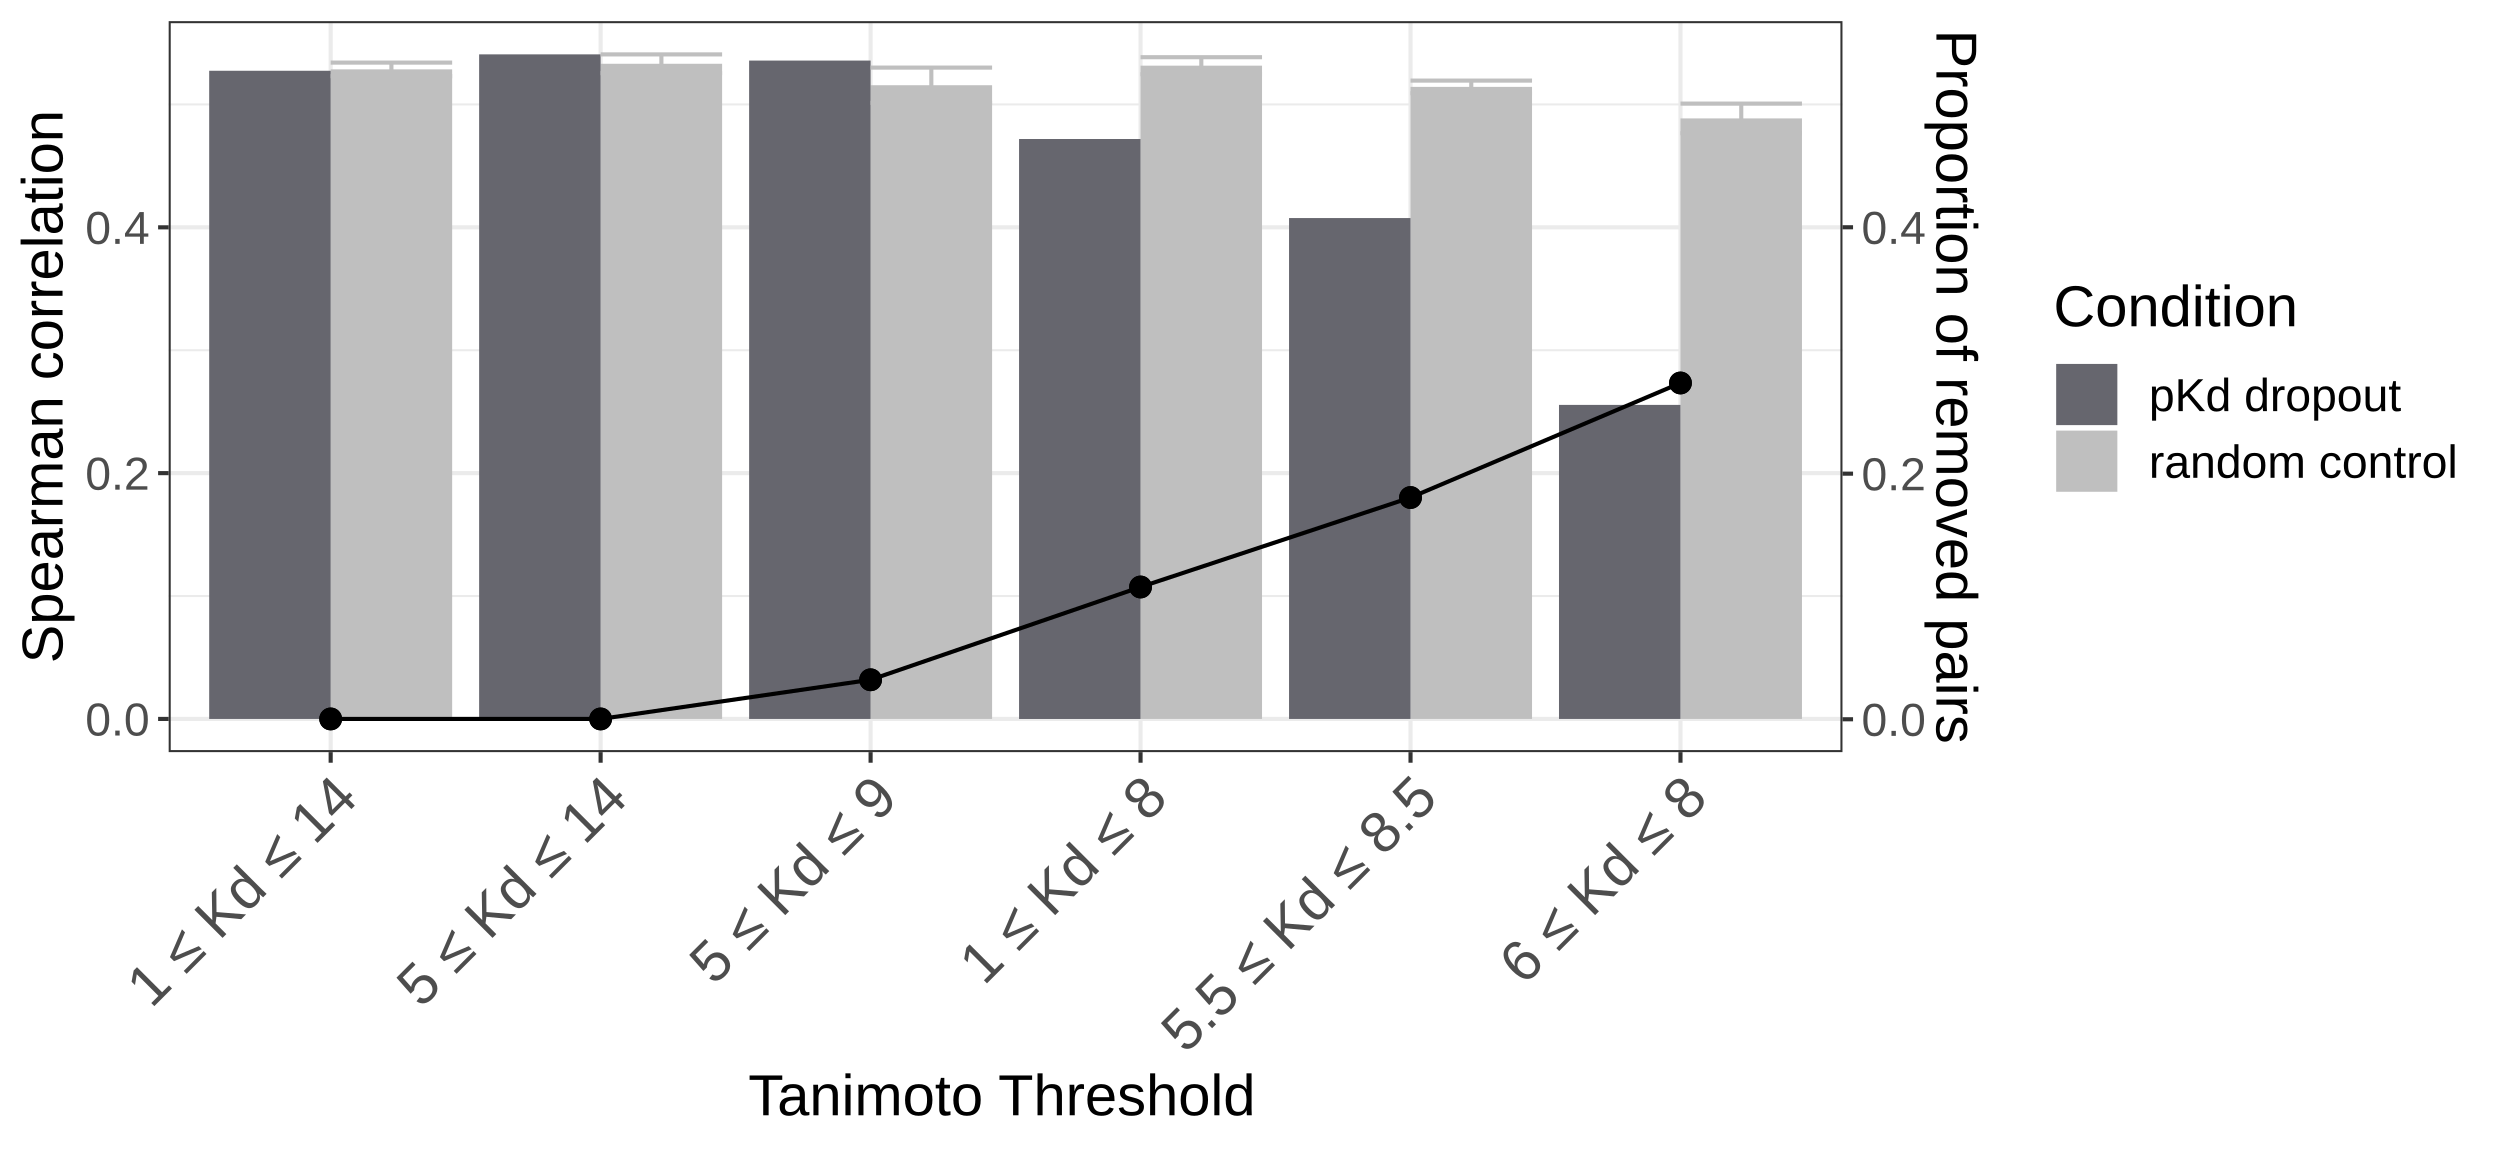
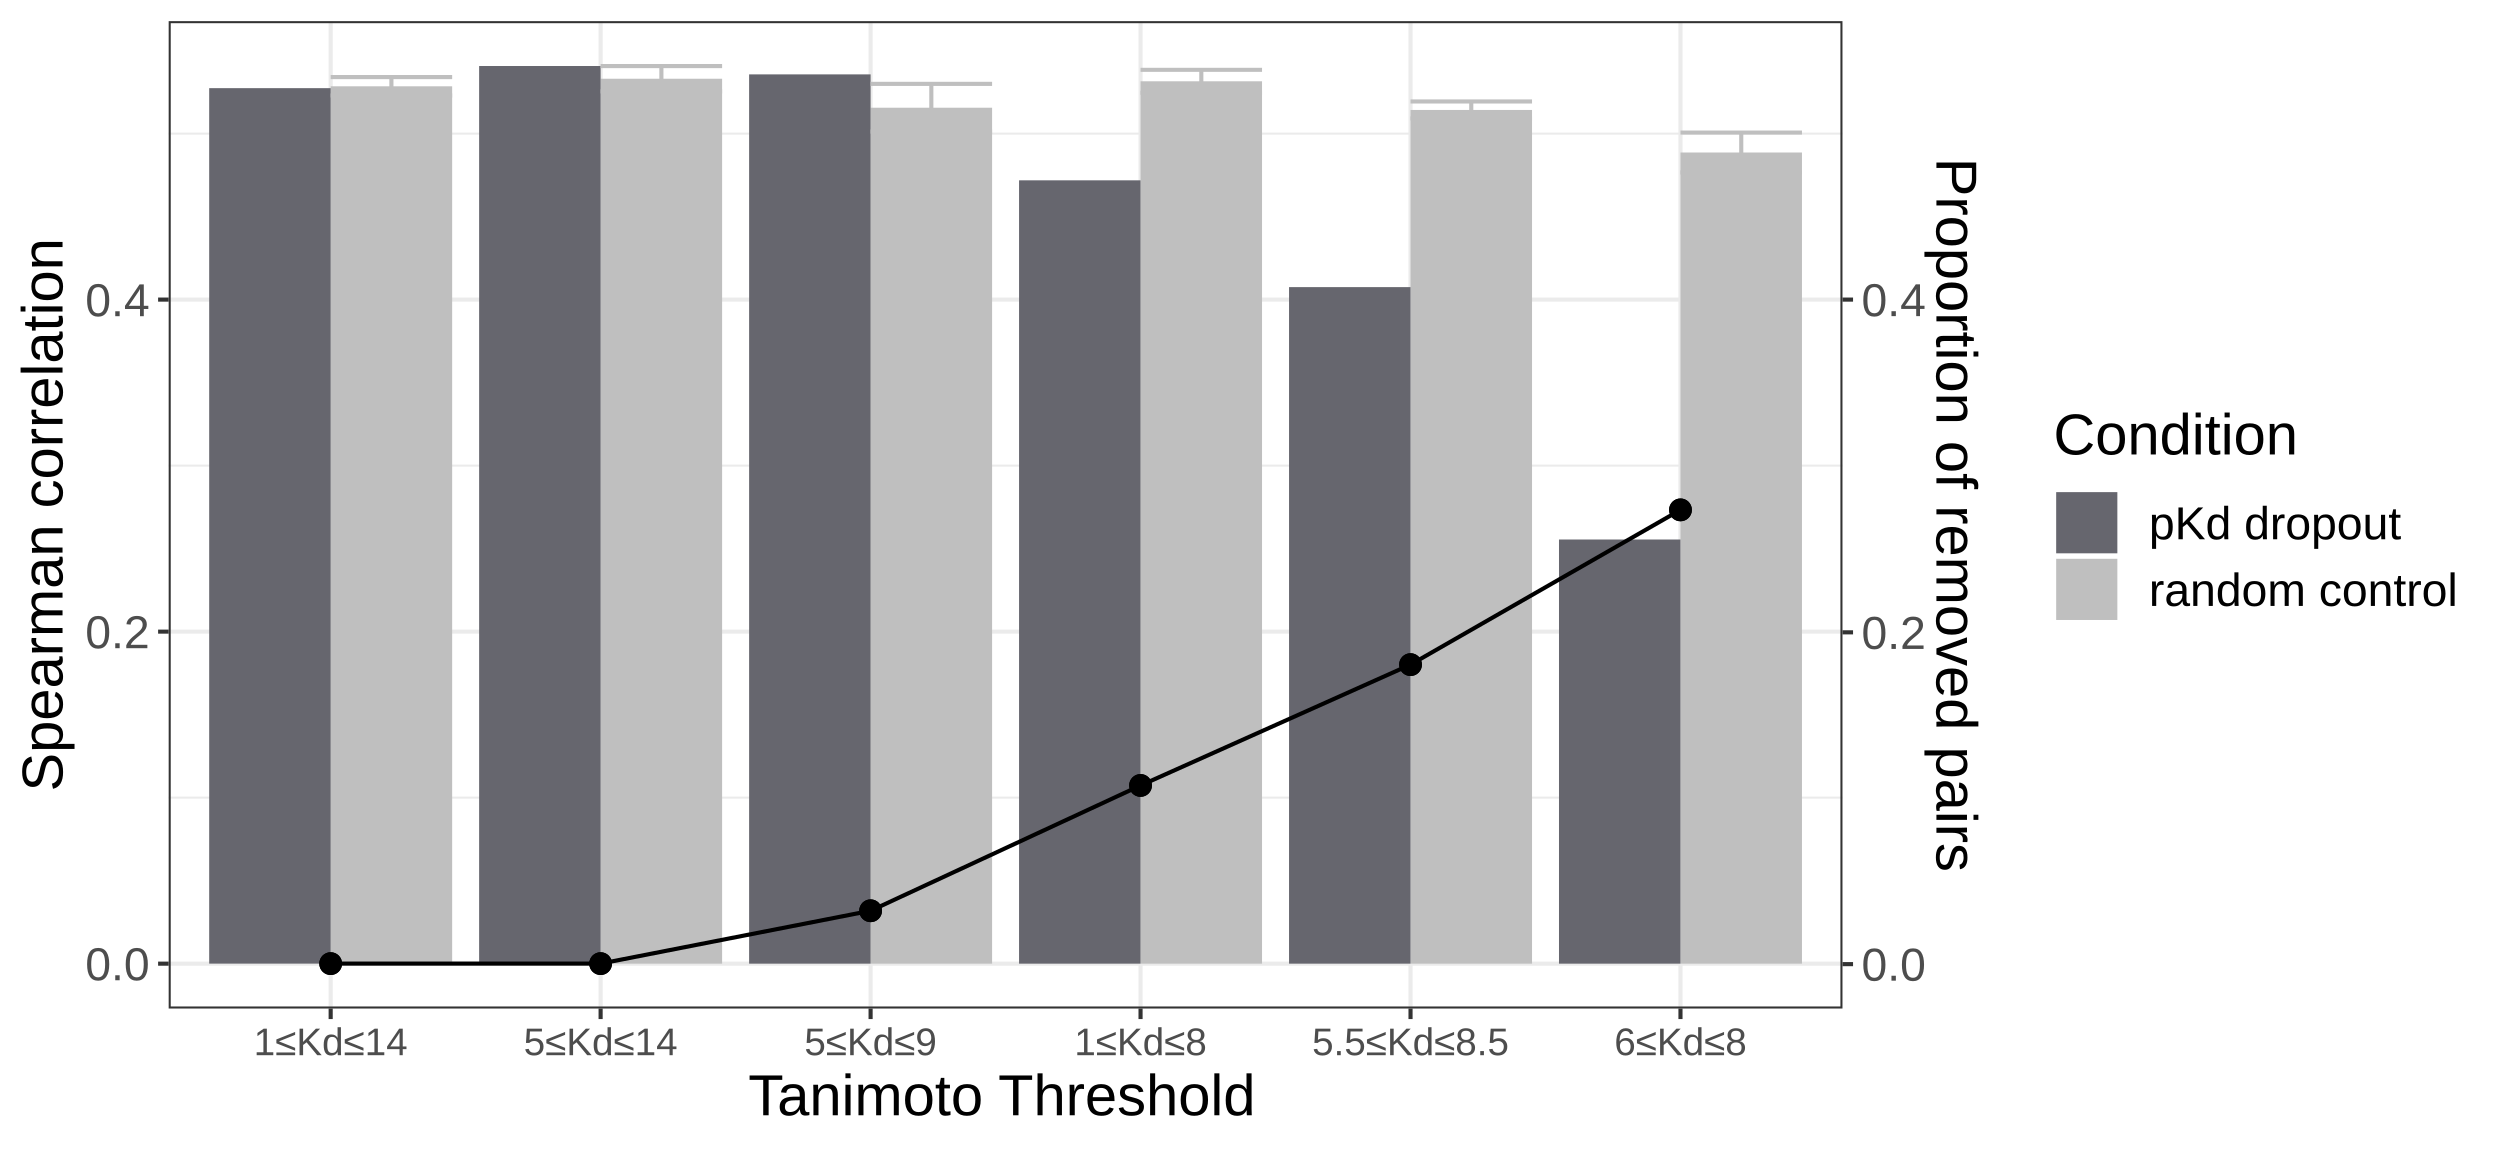
<svg xmlns="http://www.w3.org/2000/svg" viewBox="0 0 648.00 297.72">
  <defs>
    <style type="text/css">
    line, polyline, polygon, path, rect, circle {
      fill: none;
      stroke: #000000;
      stroke-linecap: round;
      stroke-linejoin: round;
      stroke-miterlimit: 10.00;
    }
  </style>
  </defs>
  <rect width="100%" height="100%" style="stroke: none; fill: #FFFFFF;" />
  <rect x="0.00" y="0.00" width="648.00" height="297.72" style="stroke-width: 1.07; stroke: #FFFFFF; fill: #FFFFFF;" />
  <defs>
-     <clipPath id="cpNDMuNzJ8NDc3LjU3fDE5NC45Nnw1LjQ4">
-       <rect x="43.72" y="5.48" width="433.85" height="189.48" />
+     <clipPath id="cpNDMuNzJ8NDc3LjU3fDI2MS40MXw1LjQ4">
+       <rect x="43.72" y="5.48" width="433.85" height="255.93" />
    </clipPath>
  </defs>
-   <rect x="43.72" y="5.48" width="433.85" height="189.48" style="stroke-width: 1.07; stroke: none; fill: #FFFFFF;" clip-path="url(#cpNDMuNzJ8NDc3LjU3fDE5NC45Nnw1LjQ4)" />
-   <polyline points="43.72,154.49 477.57,154.49 " style="stroke-width: 0.53; stroke: #EBEBEB; stroke-linecap: butt;" clip-path="url(#cpNDMuNzJ8NDc3LjU3fDE5NC45Nnw1LjQ4)" />
-   <polyline points="43.72,90.78 477.57,90.78 " style="stroke-width: 0.53; stroke: #EBEBEB; stroke-linecap: butt;" clip-path="url(#cpNDMuNzJ8NDc3LjU3fDE5NC45Nnw1LjQ4)" />
-   <polyline points="43.72,27.07 477.57,27.07 " style="stroke-width: 0.53; stroke: #EBEBEB; stroke-linecap: butt;" clip-path="url(#cpNDMuNzJ8NDc3LjU3fDE5NC45Nnw1LjQ4)" />
-   <polyline points="43.72,186.35 477.57,186.35 " style="stroke-width: 1.07; stroke: #EBEBEB; stroke-linecap: butt;" clip-path="url(#cpNDMuNzJ8NDc3LjU3fDE5NC45Nnw1LjQ4)" />
-   <polyline points="43.72,122.64 477.57,122.64 " style="stroke-width: 1.07; stroke: #EBEBEB; stroke-linecap: butt;" clip-path="url(#cpNDMuNzJ8NDc3LjU3fDE5NC45Nnw1LjQ4)" />
-   <polyline points="43.72,58.92 477.57,58.92 " style="stroke-width: 1.07; stroke: #EBEBEB; stroke-linecap: butt;" clip-path="url(#cpNDMuNzJ8NDc3LjU3fDE5NC45Nnw1LjQ4)" />
-   <polyline points="85.71,194.96 85.71,5.48 " style="stroke-width: 1.07; stroke: #EBEBEB; stroke-linecap: butt;" clip-path="url(#cpNDMuNzJ8NDc3LjU3fDE5NC45Nnw1LjQ4)" />
-   <polyline points="155.68,194.96 155.68,5.48 " style="stroke-width: 1.07; stroke: #EBEBEB; stroke-linecap: butt;" clip-path="url(#cpNDMuNzJ8NDc3LjU3fDE5NC45Nnw1LjQ4)" />
-   <polyline points="225.66,194.96 225.66,5.48 " style="stroke-width: 1.07; stroke: #EBEBEB; stroke-linecap: butt;" clip-path="url(#cpNDMuNzJ8NDc3LjU3fDE5NC45Nnw1LjQ4)" />
-   <polyline points="295.63,194.96 295.63,5.48 " style="stroke-width: 1.07; stroke: #EBEBEB; stroke-linecap: butt;" clip-path="url(#cpNDMuNzJ8NDc3LjU3fDE5NC45Nnw1LjQ4)" />
-   <polyline points="365.61,194.96 365.61,5.48 " style="stroke-width: 1.07; stroke: #EBEBEB; stroke-linecap: butt;" clip-path="url(#cpNDMuNzJ8NDc3LjU3fDE5NC45Nnw1LjQ4)" />
-   <polyline points="435.58,194.96 435.58,5.48 " style="stroke-width: 1.07; stroke: #EBEBEB; stroke-linecap: butt;" clip-path="url(#cpNDMuNzJ8NDc3LjU3fDE5NC45Nnw1LjQ4)" />
-   <rect x="85.71" y="17.98" width="31.49" height="168.37" style="stroke-width: 1.07; stroke: none; stroke-linecap: square; stroke-linejoin: miter; fill: #BFBFBF;" clip-path="url(#cpNDMuNzJ8NDc3LjU3fDE5NC45Nnw1LjQ4)" />
-   <rect x="54.22" y="18.34" width="31.49" height="168.01" style="stroke-width: 1.07; stroke: none; stroke-linecap: square; stroke-linejoin: miter; fill: #66666E;" clip-path="url(#cpNDMuNzJ8NDc3LjU3fDE5NC45Nnw1LjQ4)" />
-   <rect x="155.68" y="16.53" width="31.49" height="169.82" style="stroke-width: 1.07; stroke: none; stroke-linecap: square; stroke-linejoin: miter; fill: #BFBFBF;" clip-path="url(#cpNDMuNzJ8NDc3LjU3fDE5NC45Nnw1LjQ4)" />
-   <rect x="124.19" y="14.09" width="31.49" height="172.26" style="stroke-width: 1.07; stroke: none; stroke-linecap: square; stroke-linejoin: miter; fill: #66666E;" clip-path="url(#cpNDMuNzJ8NDc3LjU3fDE5NC45Nnw1LjQ4)" />
-   <rect x="225.66" y="22.09" width="31.49" height="164.26" style="stroke-width: 1.07; stroke: none; stroke-linecap: square; stroke-linejoin: miter; fill: #BFBFBF;" clip-path="url(#cpNDMuNzJ8NDc3LjU3fDE5NC45Nnw1LjQ4)" />
-   <rect x="194.17" y="15.70" width="31.49" height="170.65" style="stroke-width: 1.07; stroke: none; stroke-linecap: square; stroke-linejoin: miter; fill: #66666E;" clip-path="url(#cpNDMuNzJ8NDc3LjU3fDE5NC45Nnw1LjQ4)" />
-   <rect x="295.63" y="17.02" width="31.49" height="169.33" style="stroke-width: 1.07; stroke: none; stroke-linecap: square; stroke-linejoin: miter; fill: #BFBFBF;" clip-path="url(#cpNDMuNzJ8NDc3LjU3fDE5NC45Nnw1LjQ4)" />
-   <rect x="264.14" y="36.03" width="31.49" height="150.33" style="stroke-width: 1.07; stroke: none; stroke-linecap: square; stroke-linejoin: miter; fill: #66666E;" clip-path="url(#cpNDMuNzJ8NDc3LjU3fDE5NC45Nnw1LjQ4)" />
-   <rect x="365.61" y="22.52" width="31.49" height="163.83" style="stroke-width: 1.07; stroke: none; stroke-linecap: square; stroke-linejoin: miter; fill: #BFBFBF;" clip-path="url(#cpNDMuNzJ8NDc3LjU3fDE5NC45Nnw1LjQ4)" />
-   <rect x="334.12" y="56.52" width="31.49" height="129.83" style="stroke-width: 1.07; stroke: none; stroke-linecap: square; stroke-linejoin: miter; fill: #66666E;" clip-path="url(#cpNDMuNzJ8NDc3LjU3fDE5NC45Nnw1LjQ4)" />
-   <rect x="435.58" y="30.69" width="31.49" height="155.66" style="stroke-width: 1.07; stroke: none; stroke-linecap: square; stroke-linejoin: miter; fill: #BFBFBF;" clip-path="url(#cpNDMuNzJ8NDc3LjU3fDE5NC45Nnw1LjQ4)" />
-   <rect x="404.09" y="104.95" width="31.49" height="81.40" style="stroke-width: 1.07; stroke: none; stroke-linecap: square; stroke-linejoin: miter; fill: #66666E;" clip-path="url(#cpNDMuNzJ8NDc3LjU3fDE5NC45Nnw1LjQ4)" />
-   <polyline points="85.71,16.22 117.20,16.22 " style="stroke-width: 1.07; stroke: #BFBFBF; stroke-linecap: butt;" clip-path="url(#cpNDMuNzJ8NDc3LjU3fDE5NC45Nnw1LjQ4)" />
-   <polyline points="101.45,16.22 101.45,19.75 " style="stroke-width: 1.07; stroke: #BFBFBF; stroke-linecap: butt;" clip-path="url(#cpNDMuNzJ8NDc3LjU3fDE5NC45Nnw1LjQ4)" />
-   <polyline points="85.71,19.75 117.20,19.75 " style="stroke-width: 1.07; stroke: #BFBFBF; stroke-linecap: butt;" clip-path="url(#cpNDMuNzJ8NDc3LjU3fDE5NC45Nnw1LjQ4)" />
-   <polyline points="155.68,14.10 187.17,14.10 " style="stroke-width: 1.07; stroke: #BFBFBF; stroke-linecap: butt;" clip-path="url(#cpNDMuNzJ8NDc3LjU3fDE5NC45Nnw1LjQ4)" />
-   <polyline points="171.43,14.10 171.43,18.96 " style="stroke-width: 1.07; stroke: #BFBFBF; stroke-linecap: butt;" clip-path="url(#cpNDMuNzJ8NDc3LjU3fDE5NC45Nnw1LjQ4)" />
-   <polyline points="155.68,18.96 187.17,18.96 " style="stroke-width: 1.07; stroke: #BFBFBF; stroke-linecap: butt;" clip-path="url(#cpNDMuNzJ8NDc3LjU3fDE5NC45Nnw1LjQ4)" />
-   <polyline points="225.66,17.52 257.15,17.52 " style="stroke-width: 1.07; stroke: #BFBFBF; stroke-linecap: butt;" clip-path="url(#cpNDMuNzJ8NDc3LjU3fDE5NC45Nnw1LjQ4)" />
-   <polyline points="241.40,17.52 241.40,26.67 " style="stroke-width: 1.07; stroke: #BFBFBF; stroke-linecap: butt;" clip-path="url(#cpNDMuNzJ8NDc3LjU3fDE5NC45Nnw1LjQ4)" />
-   <polyline points="225.66,26.67 257.15,26.67 " style="stroke-width: 1.07; stroke: #BFBFBF; stroke-linecap: butt;" clip-path="url(#cpNDMuNzJ8NDc3LjU3fDE5NC45Nnw1LjQ4)" />
-   <polyline points="295.63,14.82 327.12,14.82 " style="stroke-width: 1.07; stroke: #BFBFBF; stroke-linecap: butt;" clip-path="url(#cpNDMuNzJ8NDc3LjU3fDE5NC45Nnw1LjQ4)" />
-   <polyline points="311.38,14.82 311.38,19.23 " style="stroke-width: 1.07; stroke: #BFBFBF; stroke-linecap: butt;" clip-path="url(#cpNDMuNzJ8NDc3LjU3fDE5NC45Nnw1LjQ4)" />
-   <polyline points="295.63,19.23 327.12,19.23 " style="stroke-width: 1.07; stroke: #BFBFBF; stroke-linecap: butt;" clip-path="url(#cpNDMuNzJ8NDc3LjU3fDE5NC45Nnw1LjQ4)" />
-   <polyline points="365.61,20.89 397.10,20.89 " style="stroke-width: 1.07; stroke: #BFBFBF; stroke-linecap: butt;" clip-path="url(#cpNDMuNzJ8NDc3LjU3fDE5NC45Nnw1LjQ4)" />
-   <polyline points="381.35,20.89 381.35,24.15 " style="stroke-width: 1.07; stroke: #BFBFBF; stroke-linecap: butt;" clip-path="url(#cpNDMuNzJ8NDc3LjU3fDE5NC45Nnw1LjQ4)" />
-   <polyline points="365.61,24.15 397.10,24.15 " style="stroke-width: 1.07; stroke: #BFBFBF; stroke-linecap: butt;" clip-path="url(#cpNDMuNzJ8NDc3LjU3fDE5NC45Nnw1LjQ4)" />
-   <polyline points="435.58,26.86 467.07,26.86 " style="stroke-width: 1.07; stroke: #BFBFBF; stroke-linecap: butt;" clip-path="url(#cpNDMuNzJ8NDc3LjU3fDE5NC45Nnw1LjQ4)" />
-   <polyline points="451.33,26.86 451.33,34.52 " style="stroke-width: 1.07; stroke: #BFBFBF; stroke-linecap: butt;" clip-path="url(#cpNDMuNzJ8NDc3LjU3fDE5NC45Nnw1LjQ4)" />
-   <polyline points="435.58,34.52 467.07,34.52 " style="stroke-width: 1.07; stroke: #BFBFBF; stroke-linecap: butt;" clip-path="url(#cpNDMuNzJ8NDc3LjU3fDE5NC45Nnw1LjQ4)" />
-   <polyline points="85.71,186.35 85.71,186.35 155.68,186.35 155.68,186.35 225.66,176.20 225.66,176.20 295.63,152.15 295.63,152.15 365.61,128.96 365.61,128.96 435.58,99.27 435.58,99.27 " style="stroke-width: 1.07; stroke-linecap: butt;" clip-path="url(#cpNDMuNzJ8NDc3LjU3fDE5NC45Nnw1LjQ4)" />
-   <circle cx="85.71" cy="186.35" r="1.95pt" style="stroke-width: 0.71; fill: #000000;" clip-path="url(#cpNDMuNzJ8NDc3LjU3fDE5NC45Nnw1LjQ4)" />
-   <circle cx="85.71" cy="186.35" r="1.95pt" style="stroke-width: 0.71; fill: #000000;" clip-path="url(#cpNDMuNzJ8NDc3LjU3fDE5NC45Nnw1LjQ4)" />
-   <circle cx="295.63" cy="152.15" r="1.95pt" style="stroke-width: 0.71; fill: #000000;" clip-path="url(#cpNDMuNzJ8NDc3LjU3fDE5NC45Nnw1LjQ4)" />
-   <circle cx="295.63" cy="152.15" r="1.95pt" style="stroke-width: 0.71; fill: #000000;" clip-path="url(#cpNDMuNzJ8NDc3LjU3fDE5NC45Nnw1LjQ4)" />
-   <circle cx="155.68" cy="186.35" r="1.95pt" style="stroke-width: 0.71; fill: #000000;" clip-path="url(#cpNDMuNzJ8NDc3LjU3fDE5NC45Nnw1LjQ4)" />
-   <circle cx="155.68" cy="186.35" r="1.95pt" style="stroke-width: 0.71; fill: #000000;" clip-path="url(#cpNDMuNzJ8NDc3LjU3fDE5NC45Nnw1LjQ4)" />
-   <circle cx="225.66" cy="176.20" r="1.95pt" style="stroke-width: 0.71; fill: #000000;" clip-path="url(#cpNDMuNzJ8NDc3LjU3fDE5NC45Nnw1LjQ4)" />
-   <circle cx="225.66" cy="176.20" r="1.95pt" style="stroke-width: 0.71; fill: #000000;" clip-path="url(#cpNDMuNzJ8NDc3LjU3fDE5NC45Nnw1LjQ4)" />
-   <circle cx="365.61" cy="128.96" r="1.95pt" style="stroke-width: 0.71; fill: #000000;" clip-path="url(#cpNDMuNzJ8NDc3LjU3fDE5NC45Nnw1LjQ4)" />
-   <circle cx="365.61" cy="128.96" r="1.95pt" style="stroke-width: 0.71; fill: #000000;" clip-path="url(#cpNDMuNzJ8NDc3LjU3fDE5NC45Nnw1LjQ4)" />
-   <circle cx="435.58" cy="99.27" r="1.95pt" style="stroke-width: 0.71; fill: #000000;" clip-path="url(#cpNDMuNzJ8NDc3LjU3fDE5NC45Nnw1LjQ4)" />
-   <circle cx="435.58" cy="99.27" r="1.95pt" style="stroke-width: 0.71; fill: #000000;" clip-path="url(#cpNDMuNzJ8NDc3LjU3fDE5NC45Nnw1LjQ4)" />
-   <rect x="43.72" y="5.48" width="433.85" height="189.48" style="stroke-width: 1.07; stroke: #333333;" clip-path="url(#cpNDMuNzJ8NDc3LjU3fDE5NC45Nnw1LjQ4)" />
+   <rect x="43.72" y="5.48" width="433.85" height="255.93" style="stroke-width: 1.07; stroke: none; fill: #FFFFFF;" clip-path="url(#cpNDMuNzJ8NDc3LjU3fDI2MS40MXw1LjQ4)" />
+   <polyline points="43.72,206.75 477.57,206.75 " style="stroke-width: 0.53; stroke: #EBEBEB; stroke-linecap: butt;" clip-path="url(#cpNDMuNzJ8NDc3LjU3fDI2MS40MXw1LjQ4)" />
+   <polyline points="43.72,120.69 477.57,120.69 " style="stroke-width: 0.53; stroke: #EBEBEB; stroke-linecap: butt;" clip-path="url(#cpNDMuNzJ8NDc3LjU3fDI2MS40MXw1LjQ4)" />
+   <polyline points="43.72,34.64 477.57,34.64 " style="stroke-width: 0.53; stroke: #EBEBEB; stroke-linecap: butt;" clip-path="url(#cpNDMuNzJ8NDc3LjU3fDI2MS40MXw1LjQ4)" />
+   <polyline points="43.72,249.78 477.57,249.78 " style="stroke-width: 1.07; stroke: #EBEBEB; stroke-linecap: butt;" clip-path="url(#cpNDMuNzJ8NDc3LjU3fDI2MS40MXw1LjQ4)" />
+   <polyline points="43.72,163.72 477.57,163.72 " style="stroke-width: 1.07; stroke: #EBEBEB; stroke-linecap: butt;" clip-path="url(#cpNDMuNzJ8NDc3LjU3fDI2MS40MXw1LjQ4)" />
+   <polyline points="43.72,77.66 477.57,77.66 " style="stroke-width: 1.07; stroke: #EBEBEB; stroke-linecap: butt;" clip-path="url(#cpNDMuNzJ8NDc3LjU3fDI2MS40MXw1LjQ4)" />
+   <polyline points="85.71,261.41 85.71,5.48 " style="stroke-width: 1.07; stroke: #EBEBEB; stroke-linecap: butt;" clip-path="url(#cpNDMuNzJ8NDc3LjU3fDI2MS40MXw1LjQ4)" />
+   <polyline points="155.68,261.41 155.68,5.48 " style="stroke-width: 1.07; stroke: #EBEBEB; stroke-linecap: butt;" clip-path="url(#cpNDMuNzJ8NDc3LjU3fDI2MS40MXw1LjQ4)" />
+   <polyline points="225.66,261.41 225.66,5.48 " style="stroke-width: 1.07; stroke: #EBEBEB; stroke-linecap: butt;" clip-path="url(#cpNDMuNzJ8NDc3LjU3fDI2MS40MXw1LjQ4)" />
+   <polyline points="295.63,261.41 295.63,5.48 " style="stroke-width: 1.07; stroke: #EBEBEB; stroke-linecap: butt;" clip-path="url(#cpNDMuNzJ8NDc3LjU3fDI2MS40MXw1LjQ4)" />
+   <polyline points="365.61,261.41 365.61,5.48 " style="stroke-width: 1.07; stroke: #EBEBEB; stroke-linecap: butt;" clip-path="url(#cpNDMuNzJ8NDc3LjU3fDI2MS40MXw1LjQ4)" />
+   <polyline points="435.58,261.41 435.58,5.48 " style="stroke-width: 1.07; stroke: #EBEBEB; stroke-linecap: butt;" clip-path="url(#cpNDMuNzJ8NDc3LjU3fDI2MS40MXw1LjQ4)" />
+   <rect x="85.71" y="22.37" width="31.49" height="227.41" style="stroke-width: 1.07; stroke: none; stroke-linecap: square; stroke-linejoin: miter; fill: #BFBFBF;" clip-path="url(#cpNDMuNzJ8NDc3LjU3fDI2MS40MXw1LjQ4)" />
+   <rect x="54.22" y="22.85" width="31.49" height="226.92" style="stroke-width: 1.07; stroke: none; stroke-linecap: square; stroke-linejoin: miter; fill: #66666E;" clip-path="url(#cpNDMuNzJ8NDc3LjU3fDI2MS40MXw1LjQ4)" />
+   <rect x="155.68" y="20.41" width="31.49" height="229.37" style="stroke-width: 1.07; stroke: none; stroke-linecap: square; stroke-linejoin: miter; fill: #BFBFBF;" clip-path="url(#cpNDMuNzJ8NDc3LjU3fDI2MS40MXw1LjQ4)" />
+   <rect x="124.19" y="17.11" width="31.49" height="232.67" style="stroke-width: 1.07; stroke: none; stroke-linecap: square; stroke-linejoin: miter; fill: #66666E;" clip-path="url(#cpNDMuNzJ8NDc3LjU3fDI2MS40MXw1LjQ4)" />
+   <rect x="225.66" y="27.92" width="31.49" height="221.86" style="stroke-width: 1.07; stroke: none; stroke-linecap: square; stroke-linejoin: miter; fill: #BFBFBF;" clip-path="url(#cpNDMuNzJ8NDc3LjU3fDI2MS40MXw1LjQ4)" />
+   <rect x="194.17" y="19.28" width="31.49" height="230.50" style="stroke-width: 1.07; stroke: none; stroke-linecap: square; stroke-linejoin: miter; fill: #66666E;" clip-path="url(#cpNDMuNzJ8NDc3LjU3fDI2MS40MXw1LjQ4)" />
+   <rect x="295.63" y="21.07" width="31.49" height="228.71" style="stroke-width: 1.07; stroke: none; stroke-linecap: square; stroke-linejoin: miter; fill: #BFBFBF;" clip-path="url(#cpNDMuNzJ8NDc3LjU3fDI2MS40MXw1LjQ4)" />
+   <rect x="264.14" y="46.74" width="31.49" height="203.04" style="stroke-width: 1.07; stroke: none; stroke-linecap: square; stroke-linejoin: miter; fill: #66666E;" clip-path="url(#cpNDMuNzJ8NDc3LjU3fDI2MS40MXw1LjQ4)" />
+   <rect x="365.61" y="28.50" width="31.49" height="221.28" style="stroke-width: 1.07; stroke: none; stroke-linecap: square; stroke-linejoin: miter; fill: #BFBFBF;" clip-path="url(#cpNDMuNzJ8NDc3LjU3fDI2MS40MXw1LjQ4)" />
+   <rect x="334.12" y="74.42" width="31.49" height="175.36" style="stroke-width: 1.07; stroke: none; stroke-linecap: square; stroke-linejoin: miter; fill: #66666E;" clip-path="url(#cpNDMuNzJ8NDc3LjU3fDI2MS40MXw1LjQ4)" />
+   <rect x="435.58" y="39.53" width="31.49" height="210.25" style="stroke-width: 1.07; stroke: none; stroke-linecap: square; stroke-linejoin: miter; fill: #BFBFBF;" clip-path="url(#cpNDMuNzJ8NDc3LjU3fDI2MS40MXw1LjQ4)" />
+   <rect x="404.09" y="139.84" width="31.49" height="109.94" style="stroke-width: 1.07; stroke: none; stroke-linecap: square; stroke-linejoin: miter; fill: #66666E;" clip-path="url(#cpNDMuNzJ8NDc3LjU3fDI2MS40MXw1LjQ4)" />
+   <polyline points="85.71,19.98 117.20,19.98 " style="stroke-width: 1.07; stroke: #BFBFBF; stroke-linecap: butt;" clip-path="url(#cpNDMuNzJ8NDc3LjU3fDI2MS40MXw1LjQ4)" />
+   <polyline points="101.45,19.98 101.45,24.76 " style="stroke-width: 1.07; stroke: #BFBFBF; stroke-linecap: butt;" clip-path="url(#cpNDMuNzJ8NDc3LjU3fDI2MS40MXw1LjQ4)" />
+   <polyline points="85.71,24.76 117.20,24.76 " style="stroke-width: 1.07; stroke: #BFBFBF; stroke-linecap: butt;" clip-path="url(#cpNDMuNzJ8NDc3LjU3fDI2MS40MXw1LjQ4)" />
+   <polyline points="155.68,17.13 187.17,17.13 " style="stroke-width: 1.07; stroke: #BFBFBF; stroke-linecap: butt;" clip-path="url(#cpNDMuNzJ8NDc3LjU3fDI2MS40MXw1LjQ4)" />
+   <polyline points="171.43,17.13 171.43,23.69 " style="stroke-width: 1.07; stroke: #BFBFBF; stroke-linecap: butt;" clip-path="url(#cpNDMuNzJ8NDc3LjU3fDI2MS40MXw1LjQ4)" />
+   <polyline points="155.68,23.69 187.17,23.69 " style="stroke-width: 1.07; stroke: #BFBFBF; stroke-linecap: butt;" clip-path="url(#cpNDMuNzJ8NDc3LjU3fDI2MS40MXw1LjQ4)" />
+   <polyline points="225.66,21.74 257.15,21.74 " style="stroke-width: 1.07; stroke: #BFBFBF; stroke-linecap: butt;" clip-path="url(#cpNDMuNzJ8NDc3LjU3fDI2MS40MXw1LjQ4)" />
+   <polyline points="241.40,21.74 241.40,34.10 " style="stroke-width: 1.07; stroke: #BFBFBF; stroke-linecap: butt;" clip-path="url(#cpNDMuNzJ8NDc3LjU3fDI2MS40MXw1LjQ4)" />
+   <polyline points="225.66,34.10 257.15,34.10 " style="stroke-width: 1.07; stroke: #BFBFBF; stroke-linecap: butt;" clip-path="url(#cpNDMuNzJ8NDc3LjU3fDI2MS40MXw1LjQ4)" />
+   <polyline points="295.63,18.10 327.12,18.10 " style="stroke-width: 1.07; stroke: #BFBFBF; stroke-linecap: butt;" clip-path="url(#cpNDMuNzJ8NDc3LjU3fDI2MS40MXw1LjQ4)" />
+   <polyline points="311.38,18.10 311.38,24.05 " style="stroke-width: 1.07; stroke: #BFBFBF; stroke-linecap: butt;" clip-path="url(#cpNDMuNzJ8NDc3LjU3fDI2MS40MXw1LjQ4)" />
+   <polyline points="295.63,24.05 327.12,24.05 " style="stroke-width: 1.07; stroke: #BFBFBF; stroke-linecap: butt;" clip-path="url(#cpNDMuNzJ8NDc3LjU3fDI2MS40MXw1LjQ4)" />
+   <polyline points="365.61,26.30 397.10,26.30 " style="stroke-width: 1.07; stroke: #BFBFBF; stroke-linecap: butt;" clip-path="url(#cpNDMuNzJ8NDc3LjU3fDI2MS40MXw1LjQ4)" />
+   <polyline points="381.35,26.30 381.35,30.69 " style="stroke-width: 1.07; stroke: #BFBFBF; stroke-linecap: butt;" clip-path="url(#cpNDMuNzJ8NDc3LjU3fDI2MS40MXw1LjQ4)" />
+   <polyline points="365.61,30.69 397.10,30.69 " style="stroke-width: 1.07; stroke: #BFBFBF; stroke-linecap: butt;" clip-path="url(#cpNDMuNzJ8NDc3LjU3fDI2MS40MXw1LjQ4)" />
+   <polyline points="435.58,34.36 467.07,34.36 " style="stroke-width: 1.07; stroke: #BFBFBF; stroke-linecap: butt;" clip-path="url(#cpNDMuNzJ8NDc3LjU3fDI2MS40MXw1LjQ4)" />
+   <polyline points="451.33,34.36 451.33,44.70 " style="stroke-width: 1.07; stroke: #BFBFBF; stroke-linecap: butt;" clip-path="url(#cpNDMuNzJ8NDc3LjU3fDI2MS40MXw1LjQ4)" />
+   <polyline points="435.58,44.70 467.07,44.70 " style="stroke-width: 1.07; stroke: #BFBFBF; stroke-linecap: butt;" clip-path="url(#cpNDMuNzJ8NDc3LjU3fDI2MS40MXw1LjQ4)" />
+   <polyline points="85.71,249.77 85.71,249.77 155.68,249.77 155.68,249.77 225.66,236.07 225.66,236.07 295.63,203.59 295.63,203.59 365.61,172.27 365.61,172.27 435.58,132.16 435.58,132.16 " style="stroke-width: 1.07; stroke-linecap: butt;" clip-path="url(#cpNDMuNzJ8NDc3LjU3fDI2MS40MXw1LjQ4)" />
+   <circle cx="85.71" cy="249.77" r="1.95pt" style="stroke-width: 0.71; fill: #000000;" clip-path="url(#cpNDMuNzJ8NDc3LjU3fDI2MS40MXw1LjQ4)" />
+   <circle cx="85.71" cy="249.77" r="1.95pt" style="stroke-width: 0.71; fill: #000000;" clip-path="url(#cpNDMuNzJ8NDc3LjU3fDI2MS40MXw1LjQ4)" />
+   <circle cx="295.63" cy="203.59" r="1.95pt" style="stroke-width: 0.71; fill: #000000;" clip-path="url(#cpNDMuNzJ8NDc3LjU3fDI2MS40MXw1LjQ4)" />
+   <circle cx="295.63" cy="203.59" r="1.95pt" style="stroke-width: 0.71; fill: #000000;" clip-path="url(#cpNDMuNzJ8NDc3LjU3fDI2MS40MXw1LjQ4)" />
+   <circle cx="365.61" cy="172.27" r="1.95pt" style="stroke-width: 0.71; fill: #000000;" clip-path="url(#cpNDMuNzJ8NDc3LjU3fDI2MS40MXw1LjQ4)" />
+   <circle cx="365.61" cy="172.27" r="1.95pt" style="stroke-width: 0.71; fill: #000000;" clip-path="url(#cpNDMuNzJ8NDc3LjU3fDI2MS40MXw1LjQ4)" />
+   <circle cx="155.68" cy="249.77" r="1.95pt" style="stroke-width: 0.71; fill: #000000;" clip-path="url(#cpNDMuNzJ8NDc3LjU3fDI2MS40MXw1LjQ4)" />
+   <circle cx="155.68" cy="249.77" r="1.95pt" style="stroke-width: 0.71; fill: #000000;" clip-path="url(#cpNDMuNzJ8NDc3LjU3fDI2MS40MXw1LjQ4)" />
+   <circle cx="225.66" cy="236.07" r="1.95pt" style="stroke-width: 0.71; fill: #000000;" clip-path="url(#cpNDMuNzJ8NDc3LjU3fDI2MS40MXw1LjQ4)" />
+   <circle cx="225.66" cy="236.07" r="1.95pt" style="stroke-width: 0.71; fill: #000000;" clip-path="url(#cpNDMuNzJ8NDc3LjU3fDI2MS40MXw1LjQ4)" />
+   <circle cx="435.58" cy="132.16" r="1.95pt" style="stroke-width: 0.71; fill: #000000;" clip-path="url(#cpNDMuNzJ8NDc3LjU3fDI2MS40MXw1LjQ4)" />
+   <circle cx="435.58" cy="132.16" r="1.95pt" style="stroke-width: 0.71; fill: #000000;" clip-path="url(#cpNDMuNzJ8NDc3LjU3fDI2MS40MXw1LjQ4)" />
+   <rect x="43.72" y="5.48" width="433.85" height="255.93" style="stroke-width: 1.07; stroke: #333333;" clip-path="url(#cpNDMuNzJ8NDc3LjU3fDI2MS40MXw1LjQ4)" />
  <defs>
    <clipPath id="cpMC4wMHw2NDguMDB8Mjk3LjcyfDAuMDA=">
      <rect x="0.00" y="0.00" width="648.00" height="297.72" />
    </clipPath>
  </defs>
  <g clip-path="url(#cpMC4wMHw2NDguMDB8Mjk3LjcyfDAuMDA=)">
-     <text x="22.11" y="190.65" style="font-size: 12.00px; fill: #4D4D4D; font-family: Arial;" textLength="16.68px" lengthAdjust="spacingAndGlyphs">0.0</text>
+     <text x="22.11" y="254.08" style="font-size: 12.00px; fill: #4D4D4D; font-family: Arial;" textLength="16.68px" lengthAdjust="spacingAndGlyphs">0.0</text>
  </g>
  <g clip-path="url(#cpMC4wMHw2NDguMDB8Mjk3LjcyfDAuMDA=)">
-     <text x="22.11" y="126.93" style="font-size: 12.00px; fill: #4D4D4D; font-family: Arial;" textLength="16.68px" lengthAdjust="spacingAndGlyphs">0.2</text>
+     <text x="22.11" y="168.02" style="font-size: 12.00px; fill: #4D4D4D; font-family: Arial;" textLength="16.68px" lengthAdjust="spacingAndGlyphs">0.2</text>
  </g>
  <g clip-path="url(#cpMC4wMHw2NDguMDB8Mjk3LjcyfDAuMDA=)">
-     <text x="22.11" y="63.22" style="font-size: 12.00px; fill: #4D4D4D; font-family: Arial;" textLength="16.68px" lengthAdjust="spacingAndGlyphs">0.4</text>
+     <text x="22.11" y="81.96" style="font-size: 12.00px; fill: #4D4D4D; font-family: Arial;" textLength="16.68px" lengthAdjust="spacingAndGlyphs">0.4</text>
  </g>
-   <polyline points="40.98,186.35 43.72,186.35 " style="stroke-width: 1.07; stroke: #333333; stroke-linecap: butt;" clip-path="url(#cpMC4wMHw2NDguMDB8Mjk3LjcyfDAuMDA=)" />
-   <polyline points="40.98,122.64 43.72,122.64 " style="stroke-width: 1.07; stroke: #333333; stroke-linecap: butt;" clip-path="url(#cpMC4wMHw2NDguMDB8Mjk3LjcyfDAuMDA=)" />
-   <polyline points="40.98,58.92 43.72,58.92 " style="stroke-width: 1.07; stroke: #333333; stroke-linecap: butt;" clip-path="url(#cpMC4wMHw2NDguMDB8Mjk3LjcyfDAuMDA=)" />
-   <polyline points="477.57,186.44 480.31,186.44 " style="stroke-width: 1.07; stroke: #333333; stroke-linecap: butt;" clip-path="url(#cpMC4wMHw2NDguMDB8Mjk3LjcyfDAuMDA=)" />
-   <polyline points="477.57,122.77 480.31,122.77 " style="stroke-width: 1.07; stroke: #333333; stroke-linecap: butt;" clip-path="url(#cpMC4wMHw2NDguMDB8Mjk3LjcyfDAuMDA=)" />
-   <polyline points="477.57,58.91 480.31,58.91 " style="stroke-width: 1.07; stroke: #333333; stroke-linecap: butt;" clip-path="url(#cpMC4wMHw2NDguMDB8Mjk3LjcyfDAuMDA=)" />
+   <polyline points="40.98,249.78 43.72,249.78 " style="stroke-width: 1.07; stroke: #333333; stroke-linecap: butt;" clip-path="url(#cpMC4wMHw2NDguMDB8Mjk3LjcyfDAuMDA=)" />
+   <polyline points="40.98,163.72 43.72,163.72 " style="stroke-width: 1.07; stroke: #333333; stroke-linecap: butt;" clip-path="url(#cpMC4wMHw2NDguMDB8Mjk3LjcyfDAuMDA=)" />
+   <polyline points="40.98,77.66 43.72,77.66 " style="stroke-width: 1.07; stroke: #333333; stroke-linecap: butt;" clip-path="url(#cpMC4wMHw2NDguMDB8Mjk3LjcyfDAuMDA=)" />
+   <polyline points="477.57,249.90 480.31,249.90 " style="stroke-width: 1.07; stroke: #333333; stroke-linecap: butt;" clip-path="url(#cpMC4wMHw2NDguMDB8Mjk3LjcyfDAuMDA=)" />
+   <polyline points="477.57,163.90 480.31,163.90 " style="stroke-width: 1.07; stroke: #333333; stroke-linecap: butt;" clip-path="url(#cpMC4wMHw2NDguMDB8Mjk3LjcyfDAuMDA=)" />
+   <polyline points="477.57,77.65 480.31,77.65 " style="stroke-width: 1.07; stroke: #333333; stroke-linecap: butt;" clip-path="url(#cpMC4wMHw2NDguMDB8Mjk3LjcyfDAuMDA=)" />
  <g clip-path="url(#cpMC4wMHw2NDguMDB8Mjk3LjcyfDAuMDA=)">
-     <text x="482.50" y="190.73" style="font-size: 12.00px; fill: #4D4D4D; font-family: Arial;" textLength="16.68px" lengthAdjust="spacingAndGlyphs">0.0</text>
+     <text x="482.50" y="254.19" style="font-size: 12.00px; fill: #4D4D4D; font-family: Arial;" textLength="16.68px" lengthAdjust="spacingAndGlyphs">0.0</text>
  </g>
  <g clip-path="url(#cpMC4wMHw2NDguMDB8Mjk3LjcyfDAuMDA=)">
-     <text x="482.50" y="127.07" style="font-size: 12.00px; fill: #4D4D4D; font-family: Arial;" textLength="16.68px" lengthAdjust="spacingAndGlyphs">0.2</text>
+     <text x="482.50" y="168.20" style="font-size: 12.00px; fill: #4D4D4D; font-family: Arial;" textLength="16.68px" lengthAdjust="spacingAndGlyphs">0.2</text>
  </g>
  <g clip-path="url(#cpMC4wMHw2NDguMDB8Mjk3LjcyfDAuMDA=)">
-     <text x="482.50" y="63.21" style="font-size: 12.00px; fill: #4D4D4D; font-family: Arial;" textLength="16.68px" lengthAdjust="spacingAndGlyphs">0.4</text>
+     <text x="482.50" y="81.95" style="font-size: 12.00px; fill: #4D4D4D; font-family: Arial;" textLength="16.68px" lengthAdjust="spacingAndGlyphs">0.4</text>
  </g>
-   <polyline points="85.71,197.70 85.71,194.96 " style="stroke-width: 1.07; stroke: #333333; stroke-linecap: butt;" clip-path="url(#cpMC4wMHw2NDguMDB8Mjk3LjcyfDAuMDA=)" />
-   <polyline points="155.68,197.70 155.68,194.96 " style="stroke-width: 1.07; stroke: #333333; stroke-linecap: butt;" clip-path="url(#cpMC4wMHw2NDguMDB8Mjk3LjcyfDAuMDA=)" />
-   <polyline points="225.66,197.70 225.66,194.96 " style="stroke-width: 1.07; stroke: #333333; stroke-linecap: butt;" clip-path="url(#cpMC4wMHw2NDguMDB8Mjk3LjcyfDAuMDA=)" />
-   <polyline points="295.63,197.70 295.63,194.96 " style="stroke-width: 1.07; stroke: #333333; stroke-linecap: butt;" clip-path="url(#cpMC4wMHw2NDguMDB8Mjk3LjcyfDAuMDA=)" />
-   <polyline points="365.61,197.70 365.61,194.96 " style="stroke-width: 1.07; stroke: #333333; stroke-linecap: butt;" clip-path="url(#cpMC4wMHw2NDguMDB8Mjk3LjcyfDAuMDA=)" />
-   <polyline points="435.58,197.70 435.58,194.96 " style="stroke-width: 1.07; stroke: #333333; stroke-linecap: butt;" clip-path="url(#cpMC4wMHw2NDguMDB8Mjk3LjcyfDAuMDA=)" />
+   <polyline points="85.71,264.15 85.71,261.41 " style="stroke-width: 1.07; stroke: #333333; stroke-linecap: butt;" clip-path="url(#cpMC4wMHw2NDguMDB8Mjk3LjcyfDAuMDA=)" />
+   <polyline points="155.68,264.15 155.68,261.41 " style="stroke-width: 1.07; stroke: #333333; stroke-linecap: butt;" clip-path="url(#cpMC4wMHw2NDguMDB8Mjk3LjcyfDAuMDA=)" />
+   <polyline points="225.66,264.15 225.66,261.41 " style="stroke-width: 1.07; stroke: #333333; stroke-linecap: butt;" clip-path="url(#cpMC4wMHw2NDguMDB8Mjk3LjcyfDAuMDA=)" />
+   <polyline points="295.63,264.15 295.63,261.41 " style="stroke-width: 1.07; stroke: #333333; stroke-linecap: butt;" clip-path="url(#cpMC4wMHw2NDguMDB8Mjk3LjcyfDAuMDA=)" />
+   <polyline points="365.61,264.15 365.61,261.41 " style="stroke-width: 1.07; stroke: #333333; stroke-linecap: butt;" clip-path="url(#cpMC4wMHw2NDguMDB8Mjk3LjcyfDAuMDA=)" />
+   <polyline points="435.58,264.15 435.58,261.41 " style="stroke-width: 1.07; stroke: #333333; stroke-linecap: butt;" clip-path="url(#cpMC4wMHw2NDguMDB8Mjk3LjcyfDAuMDA=)" />
  <g clip-path="url(#cpMC4wMHw2NDguMDB8Mjk3LjcyfDAuMDA=)">
-     <text transform="translate(39.20,261.59) rotate(-45)" style="font-size: 15.00px; fill: #4D4D4D; font-family: Arial;" textLength="76.51px" lengthAdjust="spacingAndGlyphs">1 ≤ Kd ≤ 14</text>
+     <text x="65.76" y="273.50" style="font-size: 10.00px; fill: #4D4D4D; font-family: Arial;" textLength="39.89px" lengthAdjust="spacingAndGlyphs">1≤Kd≤14</text>
  </g>
  <g clip-path="url(#cpMC4wMHw2NDguMDB8Mjk3LjcyfDAuMDA=)">
-     <text transform="translate(109.17,261.59) rotate(-45)" style="font-size: 15.00px; fill: #4D4D4D; font-family: Arial;" textLength="76.51px" lengthAdjust="spacingAndGlyphs">5 ≤ Kd ≤ 14</text>
+     <text x="135.74" y="273.50" style="font-size: 10.00px; fill: #4D4D4D; font-family: Arial;" textLength="39.89px" lengthAdjust="spacingAndGlyphs">5≤Kd≤14</text>
  </g>
  <g clip-path="url(#cpMC4wMHw2NDguMDB8Mjk3LjcyfDAuMDA=)">
-     <text transform="translate(185.05,255.69) rotate(-45)" style="font-size: 15.00px; fill: #4D4D4D; font-family: Arial;" textLength="68.17px" lengthAdjust="spacingAndGlyphs">5 ≤ Kd ≤ 9</text>
+     <text x="208.49" y="273.50" style="font-size: 10.00px; fill: #4D4D4D; font-family: Arial;" textLength="34.33px" lengthAdjust="spacingAndGlyphs">5≤Kd≤9</text>
  </g>
  <g clip-path="url(#cpMC4wMHw2NDguMDB8Mjk3LjcyfDAuMDA=)">
-     <text transform="translate(255.02,255.69) rotate(-45)" style="font-size: 15.00px; fill: #4D4D4D; font-family: Arial;" textLength="68.17px" lengthAdjust="spacingAndGlyphs">1 ≤ Kd ≤ 8</text>
+     <text x="278.47" y="273.50" style="font-size: 10.00px; fill: #4D4D4D; font-family: Arial;" textLength="34.33px" lengthAdjust="spacingAndGlyphs">1≤Kd≤8</text>
  </g>
  <g clip-path="url(#cpMC4wMHw2NDguMDB8Mjk3LjcyfDAuMDA=)">
-     <text transform="translate(307.31,273.38) rotate(-45)" style="font-size: 15.00px; fill: #4D4D4D; font-family: Arial;" textLength="93.19px" lengthAdjust="spacingAndGlyphs">5.5 ≤ Kd ≤ 8.5</text>
+     <text x="340.10" y="273.50" style="font-size: 10.00px; fill: #4D4D4D; font-family: Arial;" textLength="51.01px" lengthAdjust="spacingAndGlyphs">5.5≤Kd≤8.5</text>
  </g>
  <g clip-path="url(#cpMC4wMHw2NDguMDB8Mjk3LjcyfDAuMDA=)">
-     <text transform="translate(394.97,255.69) rotate(-45)" style="font-size: 15.00px; fill: #4D4D4D; font-family: Arial;" textLength="68.17px" lengthAdjust="spacingAndGlyphs">6 ≤ Kd ≤ 8</text>
+     <text x="418.42" y="273.50" style="font-size: 10.00px; fill: #4D4D4D; font-family: Arial;" textLength="34.33px" lengthAdjust="spacingAndGlyphs">6≤Kd≤8</text>
  </g>
  <g clip-path="url(#cpMC4wMHw2NDguMDB8Mjk3LjcyfDAuMDA=)">
    <text x="193.95" y="289.08" style="font-size: 15.00px; font-family: Arial;" textLength="133.40px" lengthAdjust="spacingAndGlyphs">Tanimoto Threshold</text>
  </g>
  <g clip-path="url(#cpMC4wMHw2NDguMDB8Mjk3LjcyfDAuMDA=)">
-     <text transform="translate(16.21,171.93) rotate(-90)" style="font-size: 15.00px; font-family: Arial;" textLength="143.41px" lengthAdjust="spacingAndGlyphs">Spearman correlation</text>
+     <text transform="translate(16.21,205.15) rotate(-90)" style="font-size: 15.00px; font-family: Arial;" textLength="143.41px" lengthAdjust="spacingAndGlyphs">Spearman correlation</text>
  </g>
  <g clip-path="url(#cpMC4wMHw2NDguMDB8Mjk3LjcyfDAuMDA=)">
-     <text transform="translate(501.92,7.68) rotate(90)" style="font-size: 15.00px; font-family: Arial;" textLength="185.09px" lengthAdjust="spacingAndGlyphs">Proportion of removed pairs</text>
+     <text transform="translate(501.92,40.90) rotate(90)" style="font-size: 15.00px; font-family: Arial;" textLength="185.09px" lengthAdjust="spacingAndGlyphs">Proportion of removed pairs</text>
  </g>
-   <rect x="526.77" y="66.78" width="115.75" height="66.88" style="stroke-width: 1.07; stroke: none; fill: #FFFFFF;" clip-path="url(#cpMC4wMHw2NDguMDB8Mjk3LjcyfDAuMDA=)" />
+   <rect x="526.77" y="100.01" width="115.75" height="66.88" style="stroke-width: 1.07; stroke: none; fill: #FFFFFF;" clip-path="url(#cpMC4wMHw2NDguMDB8Mjk3LjcyfDAuMDA=)" />
  <g clip-path="url(#cpMC4wMHw2NDguMDB8Mjk3LjcyfDAuMDA=)">
-     <text x="532.25" y="84.57" style="font-size: 15.00px; font-family: Arial;" textLength="63.38px" lengthAdjust="spacingAndGlyphs">Condition</text>
+     <text x="532.25" y="117.80" style="font-size: 15.00px; font-family: Arial;" textLength="63.38px" lengthAdjust="spacingAndGlyphs">Condition</text>
  </g>
-   <rect x="532.25" y="93.62" width="17.28" height="17.28" style="stroke-width: 1.07; stroke: none; fill: #FFFFFF;" clip-path="url(#cpMC4wMHw2NDguMDB8Mjk3LjcyfDAuMDA=)" />
-   <rect x="532.96" y="94.33" width="15.86" height="15.86" style="stroke-width: 1.07; stroke: none; stroke-linecap: square; stroke-linejoin: miter; fill: #66666E;" clip-path="url(#cpMC4wMHw2NDguMDB8Mjk3LjcyfDAuMDA=)" />
-   <line x1="533.98" y1="102.26" x2="547.80" y2="102.26" style="stroke-width: 1.07; stroke: #66666E; stroke-linecap: butt;" clip-path="url(#cpMC4wMHw2NDguMDB8Mjk3LjcyfDAuMDA=)" />
-   <rect x="532.25" y="110.90" width="17.28" height="17.28" style="stroke-width: 1.07; stroke: none; fill: #FFFFFF;" clip-path="url(#cpMC4wMHw2NDguMDB8Mjk3LjcyfDAuMDA=)" />
-   <rect x="532.96" y="111.61" width="15.86" height="15.86" style="stroke-width: 1.07; stroke: none; stroke-linecap: square; stroke-linejoin: miter; fill: #BFBFBF;" clip-path="url(#cpMC4wMHw2NDguMDB8Mjk3LjcyfDAuMDA=)" />
-   <line x1="533.98" y1="119.54" x2="547.80" y2="119.54" style="stroke-width: 1.07; stroke: #BFBFBF; stroke-linecap: butt;" clip-path="url(#cpMC4wMHw2NDguMDB8Mjk3LjcyfDAuMDA=)" />
+   <rect x="532.25" y="126.85" width="17.28" height="17.28" style="stroke-width: 1.07; stroke: none; fill: #FFFFFF;" clip-path="url(#cpMC4wMHw2NDguMDB8Mjk3LjcyfDAuMDA=)" />
+   <rect x="532.96" y="127.56" width="15.86" height="15.86" style="stroke-width: 1.07; stroke: none; stroke-linecap: square; stroke-linejoin: miter; fill: #66666E;" clip-path="url(#cpMC4wMHw2NDguMDB8Mjk3LjcyfDAuMDA=)" />
+   <line x1="533.98" y1="135.49" x2="547.80" y2="135.49" style="stroke-width: 1.07; stroke: #66666E; stroke-linecap: butt;" clip-path="url(#cpMC4wMHw2NDguMDB8Mjk3LjcyfDAuMDA=)" />
+   <rect x="532.25" y="144.13" width="17.28" height="17.28" style="stroke-width: 1.07; stroke: none; fill: #FFFFFF;" clip-path="url(#cpMC4wMHw2NDguMDB8Mjk3LjcyfDAuMDA=)" />
+   <rect x="532.96" y="144.84" width="15.86" height="15.86" style="stroke-width: 1.07; stroke: none; stroke-linecap: square; stroke-linejoin: miter; fill: #BFBFBF;" clip-path="url(#cpMC4wMHw2NDguMDB8Mjk3LjcyfDAuMDA=)" />
+   <line x1="533.98" y1="152.77" x2="547.80" y2="152.77" style="stroke-width: 1.07; stroke: #BFBFBF; stroke-linecap: butt;" clip-path="url(#cpMC4wMHw2NDguMDB8Mjk3LjcyfDAuMDA=)" />
  <g clip-path="url(#cpMC4wMHw2NDguMDB8Mjk3LjcyfDAuMDA=)">
-     <text x="557.00" y="106.56" style="font-size: 12.00px; font-family: Arial;" textLength="65.38px" lengthAdjust="spacingAndGlyphs">pKd dropout</text>
+     <text x="557.00" y="139.78" style="font-size: 12.00px; font-family: Arial;" textLength="65.38px" lengthAdjust="spacingAndGlyphs">pKd dropout</text>
  </g>
  <g clip-path="url(#cpMC4wMHw2NDguMDB8Mjk3LjcyfDAuMDA=)">
-     <text x="557.00" y="123.84" style="font-size: 12.00px; font-family: Arial;" textLength="80.04px" lengthAdjust="spacingAndGlyphs">random control</text>
+     <text x="557.00" y="157.06" style="font-size: 12.00px; font-family: Arial;" textLength="80.04px" lengthAdjust="spacingAndGlyphs">random control</text>
  </g>
</svg>
